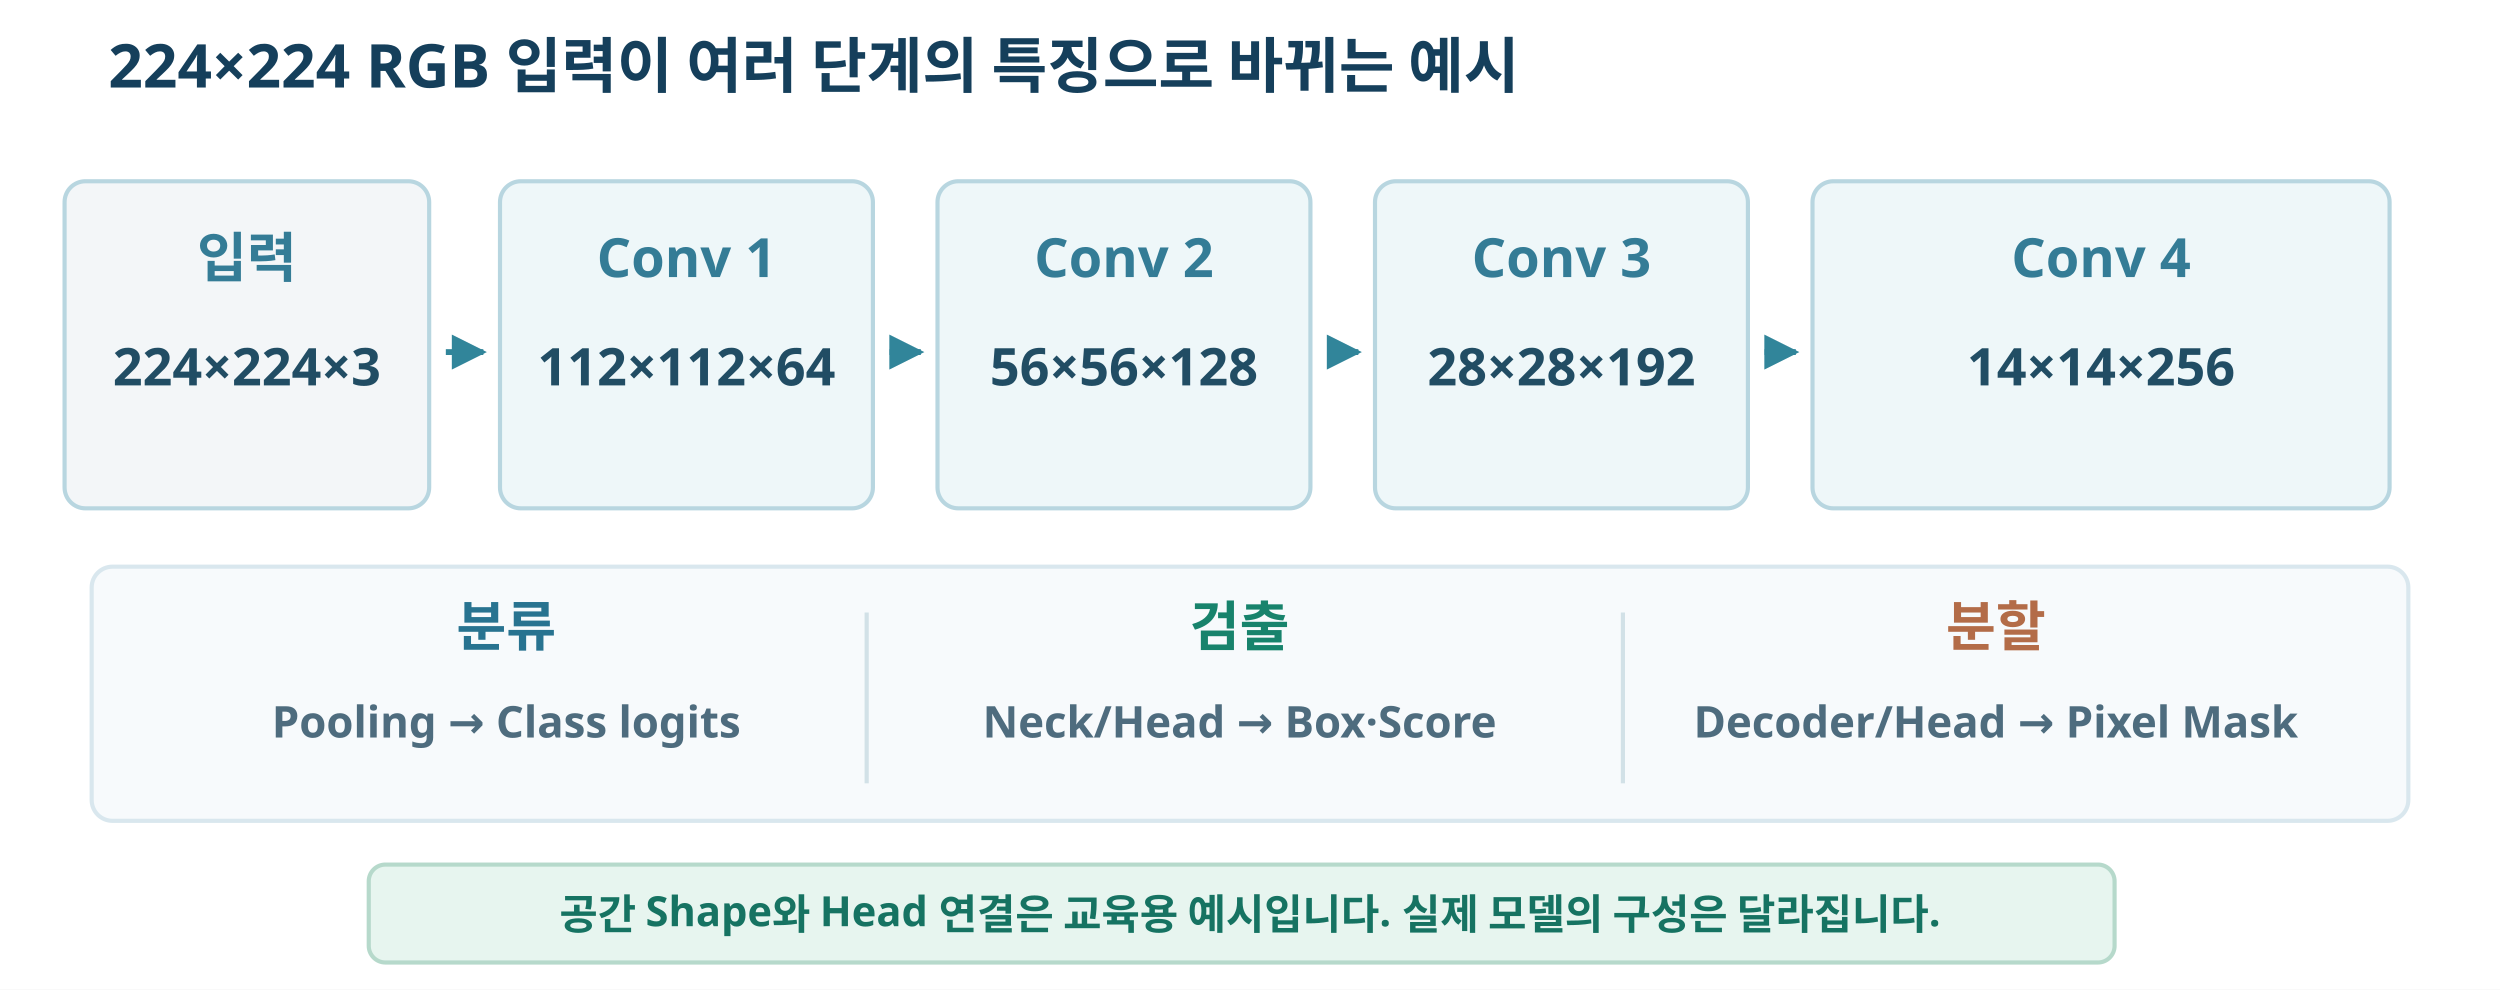
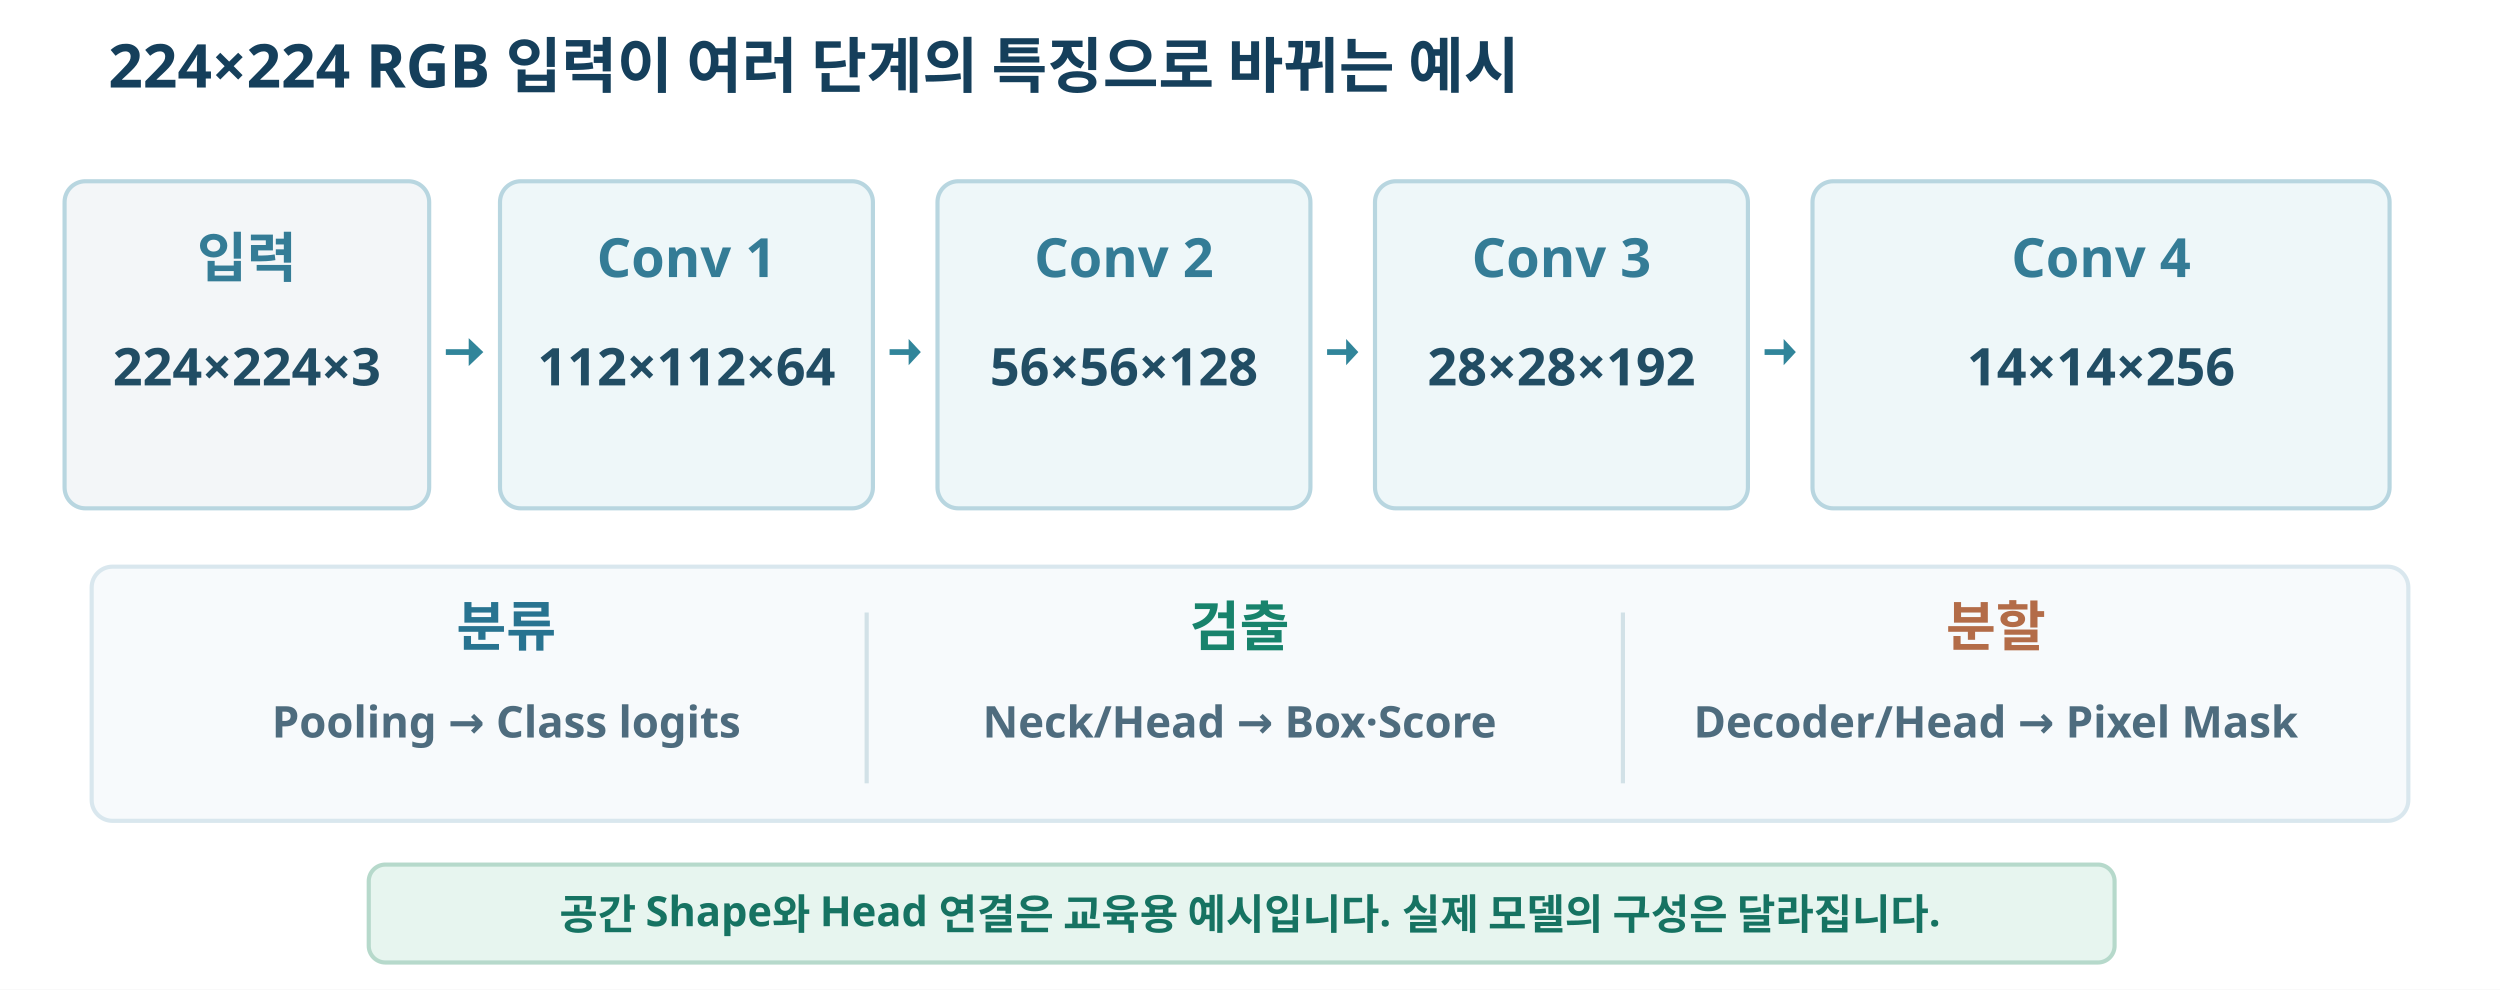
<svg xmlns="http://www.w3.org/2000/svg" width="1200" height="475" viewBox="0 0 1200 475" role="img" aria-label="CNN backbone tensor sizes 224 112 56 28 14 and mutually alternative classification pooling, detection neck head, segmentation decoder head">
  <defs>
    <marker id="arr" viewBox="0 0 10 10" refX="9" refY="5" markerWidth="6" markerHeight="6" orient="auto">
      <path d="M0 0L10 5L0 10Z" fill="#31859a" />
    </marker>
  </defs>
  <rect width="1200" height="475" fill="white" />
  <text x="52" y="42" text-anchor="start" font-family="Noto Sans KR,Malgun Gothic,sans-serif" font-size="29" font-weight="750" fill="#153f5b">224×224 RGB 입력이 여러 단계의 특징으로 바뀌는 예시</text>
  <rect x="31" y="87" width="175" height="157" rx="10" fill="#f3f6f8" stroke="#b8d6e0" stroke-width="2" />
  <text x="118.5" y="133" text-anchor="middle" font-family="Noto Sans KR,Malgun Gothic,sans-serif" font-size="26" font-weight="750" fill="#347c96">입력</text>
  <text x="118.5" y="185" text-anchor="middle" font-family="Noto Sans KR,Malgun Gothic,sans-serif" font-size="25" font-weight="740" fill="#214d64">224×224×3</text>
-   <path d="M214 169L232 169" stroke="#31859a" stroke-width="2.8" marker-end="url(#arr)" fill="none" />
+   <path data-arrow-shape="solid" data-arrow-x1="214" data-arrow-y1="169" data-arrow-x2="232" data-arrow-y2="169" d="M214 170.37 L224.98 170.37 L224.98 175.7 L232 169 L224.98 162.3 L224.98 167.63 L214 167.63 Z" fill="#31859a" />
  <rect x="240" y="87" width="179" height="157" rx="10" fill="#eef7f9" stroke="#b8d6e0" stroke-width="2" />
  <text x="329.5" y="133" text-anchor="middle" font-family="Noto Sans KR,Malgun Gothic,sans-serif" font-size="26" font-weight="750" fill="#347c96">Conv 1</text>
  <text x="329.5" y="185" text-anchor="middle" font-family="Noto Sans KR,Malgun Gothic,sans-serif" font-size="25" font-weight="740" fill="#214d64">112×112×64</text>
-   <path d="M427 169L442 169" stroke="#31859a" stroke-width="2.8" marker-end="url(#arr)" fill="none" />
+   <path data-arrow-shape="solid" data-arrow-x1="427" data-arrow-y1="169" data-arrow-x2="442" data-arrow-y2="169" d="M427 170.37 L436.15 170.37 L436.15 175.3 L442 169 L436.15 162.7 L436.15 167.63 L427 167.63 Z" fill="#31859a" />
  <rect x="450" y="87" width="179" height="157" rx="10" fill="#eef7f9" stroke="#b8d6e0" stroke-width="2" />
  <text x="539.5" y="133" text-anchor="middle" font-family="Noto Sans KR,Malgun Gothic,sans-serif" font-size="26" font-weight="750" fill="#347c96">Conv 2</text>
  <text x="539.5" y="185" text-anchor="middle" font-family="Noto Sans KR,Malgun Gothic,sans-serif" font-size="25" font-weight="740" fill="#214d64">56×56×128</text>
-   <path d="M637 169L652 169" stroke="#31859a" stroke-width="2.8" marker-end="url(#arr)" fill="none" />
+   <path data-arrow-shape="solid" data-arrow-x1="637" data-arrow-y1="169" data-arrow-x2="652" data-arrow-y2="169" d="M637 170.37 L646.15 170.37 L646.15 175.3 L652 169 L646.15 162.7 L646.15 167.63 L637 167.63 Z" fill="#31859a" />
  <rect x="660" y="87" width="179" height="157" rx="10" fill="#eef7f9" stroke="#b8d6e0" stroke-width="2" />
  <text x="749.5" y="133" text-anchor="middle" font-family="Noto Sans KR,Malgun Gothic,sans-serif" font-size="26" font-weight="750" fill="#347c96">Conv 3</text>
  <text x="749.5" y="185" text-anchor="middle" font-family="Noto Sans KR,Malgun Gothic,sans-serif" font-size="25" font-weight="740" fill="#214d64">28×28×192</text>
-   <path d="M847 169L862 169" stroke="#31859a" stroke-width="2.8" marker-end="url(#arr)" fill="none" />
+   <path data-arrow-shape="solid" data-arrow-x1="847" data-arrow-y1="169" data-arrow-x2="862" data-arrow-y2="169" d="M847 170.37 L856.15 170.37 L856.15 175.3 L862 169 L856.15 162.7 L856.15 167.63 L847 167.63 Z" fill="#31859a" />
  <rect x="870" y="87" width="277" height="157" rx="10" fill="#eef7f9" stroke="#b8d6e0" stroke-width="2" />
  <text x="1008.5" y="133" text-anchor="middle" font-family="Noto Sans KR,Malgun Gothic,sans-serif" font-size="26" font-weight="750" fill="#347c96">Conv 4</text>
  <text x="1008.5" y="185" text-anchor="middle" font-family="Noto Sans KR,Malgun Gothic,sans-serif" font-size="25" font-weight="740" fill="#214d64">14×14×256</text>
  <rect x="44" y="272" width="1112" height="122" rx="10" fill="#f7fafc" stroke="#d9e7ee" stroke-width="2" />
  <text x="243" y="310" text-anchor="middle" font-family="Noto Sans KR,Malgun Gothic,sans-serif" font-size="26" font-weight="760" fill="#287390">분류</text>
  <text x="243" y="354" text-anchor="middle" font-family="Noto Sans KR,Malgun Gothic,sans-serif" font-size="21" font-weight="620" fill="#4e6c7e">Pooling → Class logits</text>
  <text x="595" y="310" text-anchor="middle" font-family="Noto Sans KR,Malgun Gothic,sans-serif" font-size="26" font-weight="760" fill="#18836c">검출</text>
  <text x="595" y="354" text-anchor="middle" font-family="Noto Sans KR,Malgun Gothic,sans-serif" font-size="21" font-weight="620" fill="#4e6c7e">Neck/Head → Box·Score</text>
  <text x="958" y="310" text-anchor="middle" font-family="Noto Sans KR,Malgun Gothic,sans-serif" font-size="26" font-weight="760" fill="#b36c48">분할</text>
  <text x="958" y="354" text-anchor="middle" font-family="Noto Sans KR,Malgun Gothic,sans-serif" font-size="21" font-weight="620" fill="#4e6c7e">Decoder/Head → Pixel Mask</text>
  <path d="M416 294V376M779 294V376" fill="none" stroke="#d2e1e7" stroke-width="2" />
  <rect x="177" y="415" width="838" height="47" rx="8" fill="#e7f5ef" stroke="#b6d9cb" stroke-width="2" />
  <text x="600" y="446" text-anchor="middle" font-family="Noto Sans KR,Malgun Gothic,sans-serif" font-size="20" font-weight="695" fill="#167362">공간 Shape와 Head 연결은 교육용 예시입니다. 실제 모델의 구성은 달라집니다.</text>
</svg>
